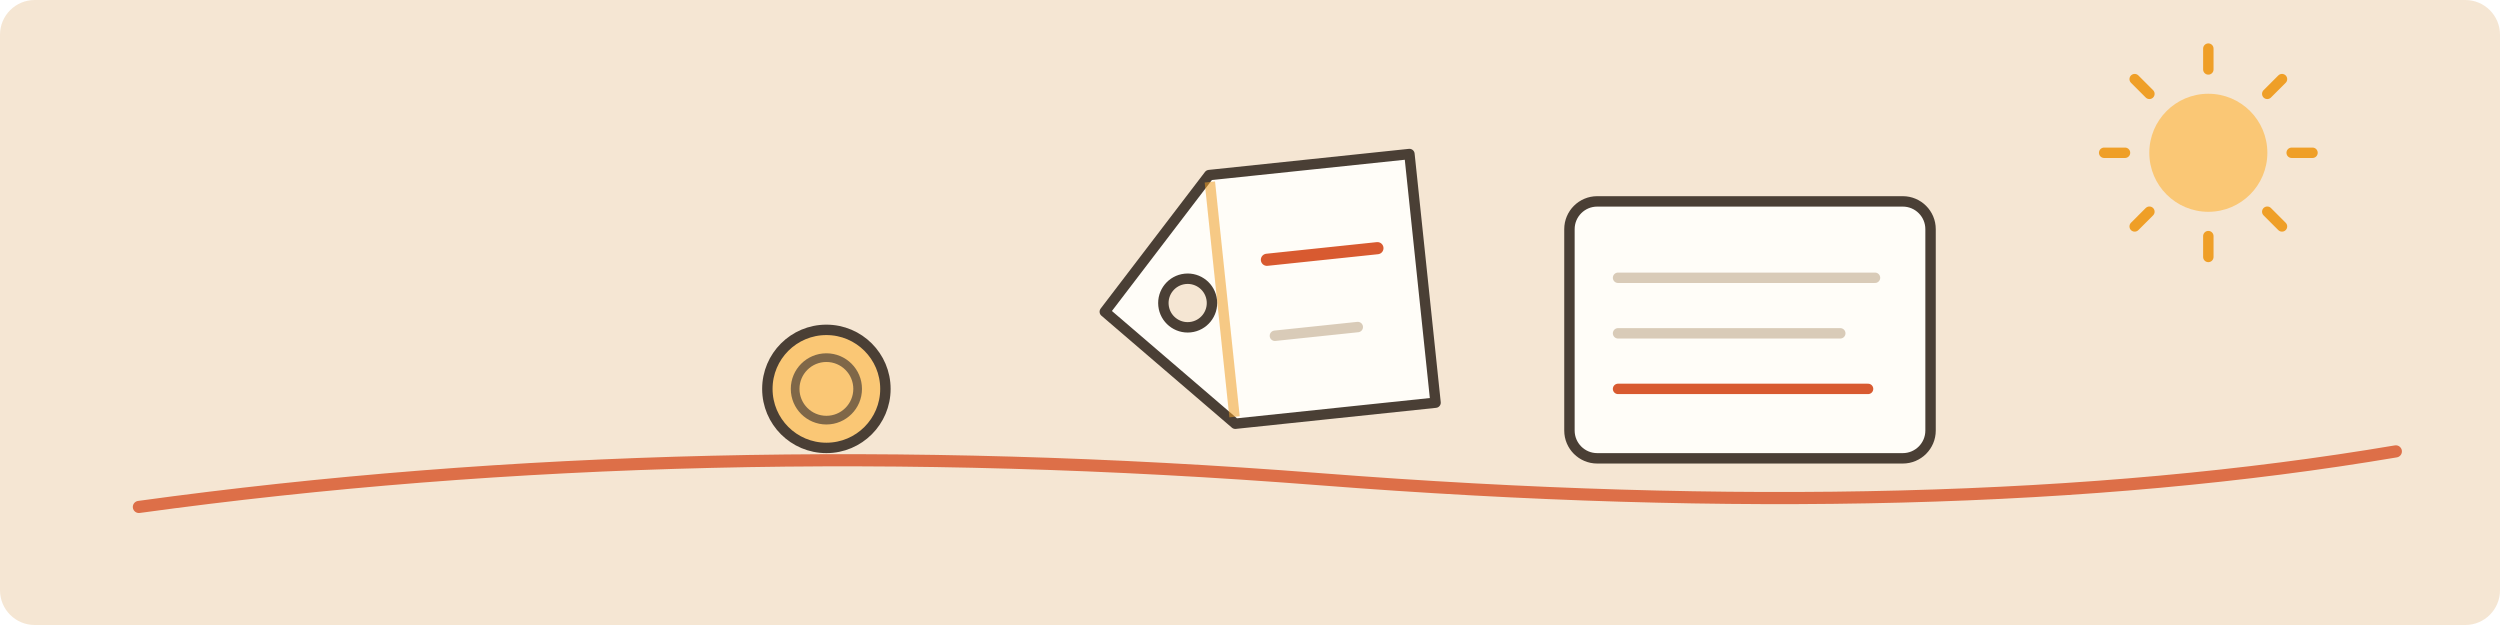
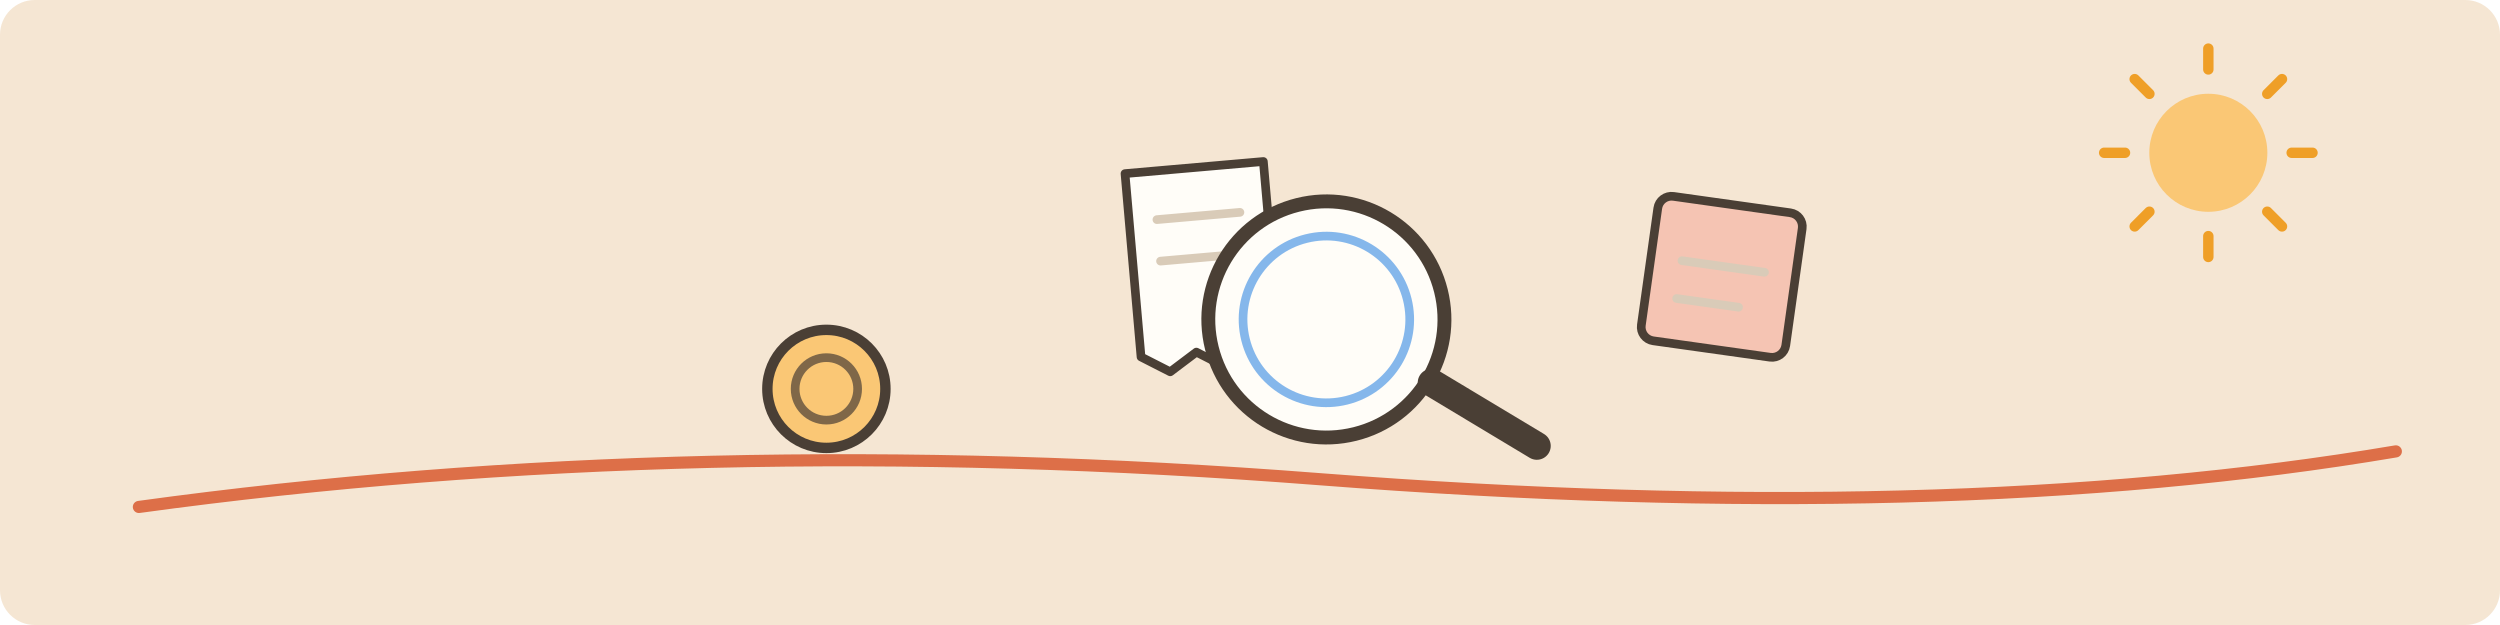
<svg xmlns="http://www.w3.org/2000/svg" width="720" height="180" viewBox="0 0 720 180" role="img" aria-hidden="true">
  <style>
.ec-bg{fill:#F5E6D3}
.ec-paper{fill:#FFFDF8}
.ec-ln{stroke:#4A3F35}
.ec-rule{stroke:#D9CBB8}
.ec-ink{fill:#4A3F35}
@media (prefers-color-scheme: dark){
.ec-bg{fill:#33251B}
.ec-paper{fill:#241D15}
.ec-ln{stroke:#EFE7DA}
.ec-rule{stroke:#5C5044}
.ec-ink{fill:#EFE7DA}
}
</style>
  <rect width="720" height="180" rx="10" class="ec-bg" />
  <g transform="translate(636,44)">
    <circle cx="0" cy="0" r="17" fill="#FAC775" />
    <line x1="0" y1="-24" x2="0" y2="-30" stroke="#EF9F27" stroke-width="3" stroke-linecap="round" transform="rotate(0)" />
    <line x1="0" y1="-24" x2="0" y2="-30" stroke="#EF9F27" stroke-width="3" stroke-linecap="round" transform="rotate(45)" />
    <line x1="0" y1="-24" x2="0" y2="-30" stroke="#EF9F27" stroke-width="3" stroke-linecap="round" transform="rotate(90)" />
    <line x1="0" y1="-24" x2="0" y2="-30" stroke="#EF9F27" stroke-width="3" stroke-linecap="round" transform="rotate(135)" />
    <line x1="0" y1="-24" x2="0" y2="-30" stroke="#EF9F27" stroke-width="3" stroke-linecap="round" transform="rotate(180)" />
    <line x1="0" y1="-24" x2="0" y2="-30" stroke="#EF9F27" stroke-width="3" stroke-linecap="round" transform="rotate(225)" />
    <line x1="0" y1="-24" x2="0" y2="-30" stroke="#EF9F27" stroke-width="3" stroke-linecap="round" transform="rotate(270)" />
    <line x1="0" y1="-24" x2="0" y2="-30" stroke="#EF9F27" stroke-width="3" stroke-linecap="round" transform="rotate(315)" />
  </g>
  <path d="M40 146 Q200 124 380 138 T690 130" fill="none" stroke="#D85A30" stroke-width="3.5" stroke-linecap="round" opacity="0.85" />
-   <g transform="translate(314,50) rotate(-6)">
-     <path d="M0 40 L34 4 H92 V76 H34 Z" class="ec-paper ec-ln" stroke-width="3" stroke-linejoin="round" />
-     <line x1="34" y1="6" x2="34" y2="74" stroke="#EF9F27" stroke-width="3" opacity="0.55" />
-     <circle cx="24" cy="40" r="7" class="ec-bg ec-ln" stroke-width="3" />
-     <line x1="48" y1="30" x2="80" y2="30" stroke="#D85A30" stroke-width="3.5" stroke-linecap="round" />
-     <line x1="48" y1="52" x2="72" y2="52" class="ec-rule" stroke-width="3" stroke-linecap="round" />
+   <g transform="translate(324,50) rotate(-5)">
+     <path d="M0 0 h40 v58 l-8 -5 -8 5 -8 -5 -8 5 -8 -5 V0 Z" class="ec-paper ec-ln" stroke-width="2.5" stroke-linejoin="round" />
+     <line x1="8" y1="14" x2="32" y2="14" class="ec-rule" stroke-width="2.5" stroke-linecap="round" />
+     <line x1="8" y1="26" x2="26" y2="26" class="ec-rule" stroke-width="2.5" stroke-linecap="round" />
+   </g>
+   <g transform="translate(382,92) rotate(-14)">
+     <circle cx="0" cy="0" r="34" class="ec-paper ec-ln" stroke-width="4" />
+     <circle cx="0" cy="0" r="24" fill="none" stroke="#85B7EB" stroke-width="2.5" />
+     <line x1="25" y1="25" x2="50" y2="50" class="ec-ln" stroke-width="8" stroke-linecap="round" />
  </g>
  <g transform="translate(238,112)">
    <circle r="17" fill="#FAC775" class="ec-ln" stroke-width="3" />
    <circle r="9" fill="none" class="ec-ln" stroke-width="2.5" opacity="0.7" />
  </g>
-   <g transform="translate(452,58)">
-     <rect width="104" height="74" rx="8" class="ec-paper ec-ln" stroke-width="3" />
-     <line x1="14" y1="22" x2="88" y2="22" class="ec-rule" stroke-width="3" stroke-linecap="round" />
-     <line x1="14" y1="38" x2="78" y2="38" class="ec-rule" stroke-width="3" stroke-linecap="round" />
-     <line x1="14" y1="54" x2="86" y2="54" stroke="#D85A30" stroke-width="3" stroke-linecap="round" />
+   <g transform="translate(478,56) rotate(8)">
+     <rect width="42" height="42" rx="4" fill="#F5C4B3" class="ec-ln" stroke-width="2.5" />
+     <line x1="9" y1="18" x2="33" y2="18" class="ec-rule" stroke-width="2.5" stroke-linecap="round" />
+     <line x1="9" y1="29" x2="27" y2="29" class="ec-rule" stroke-width="2.5" stroke-linecap="round" />
  </g>
</svg>
